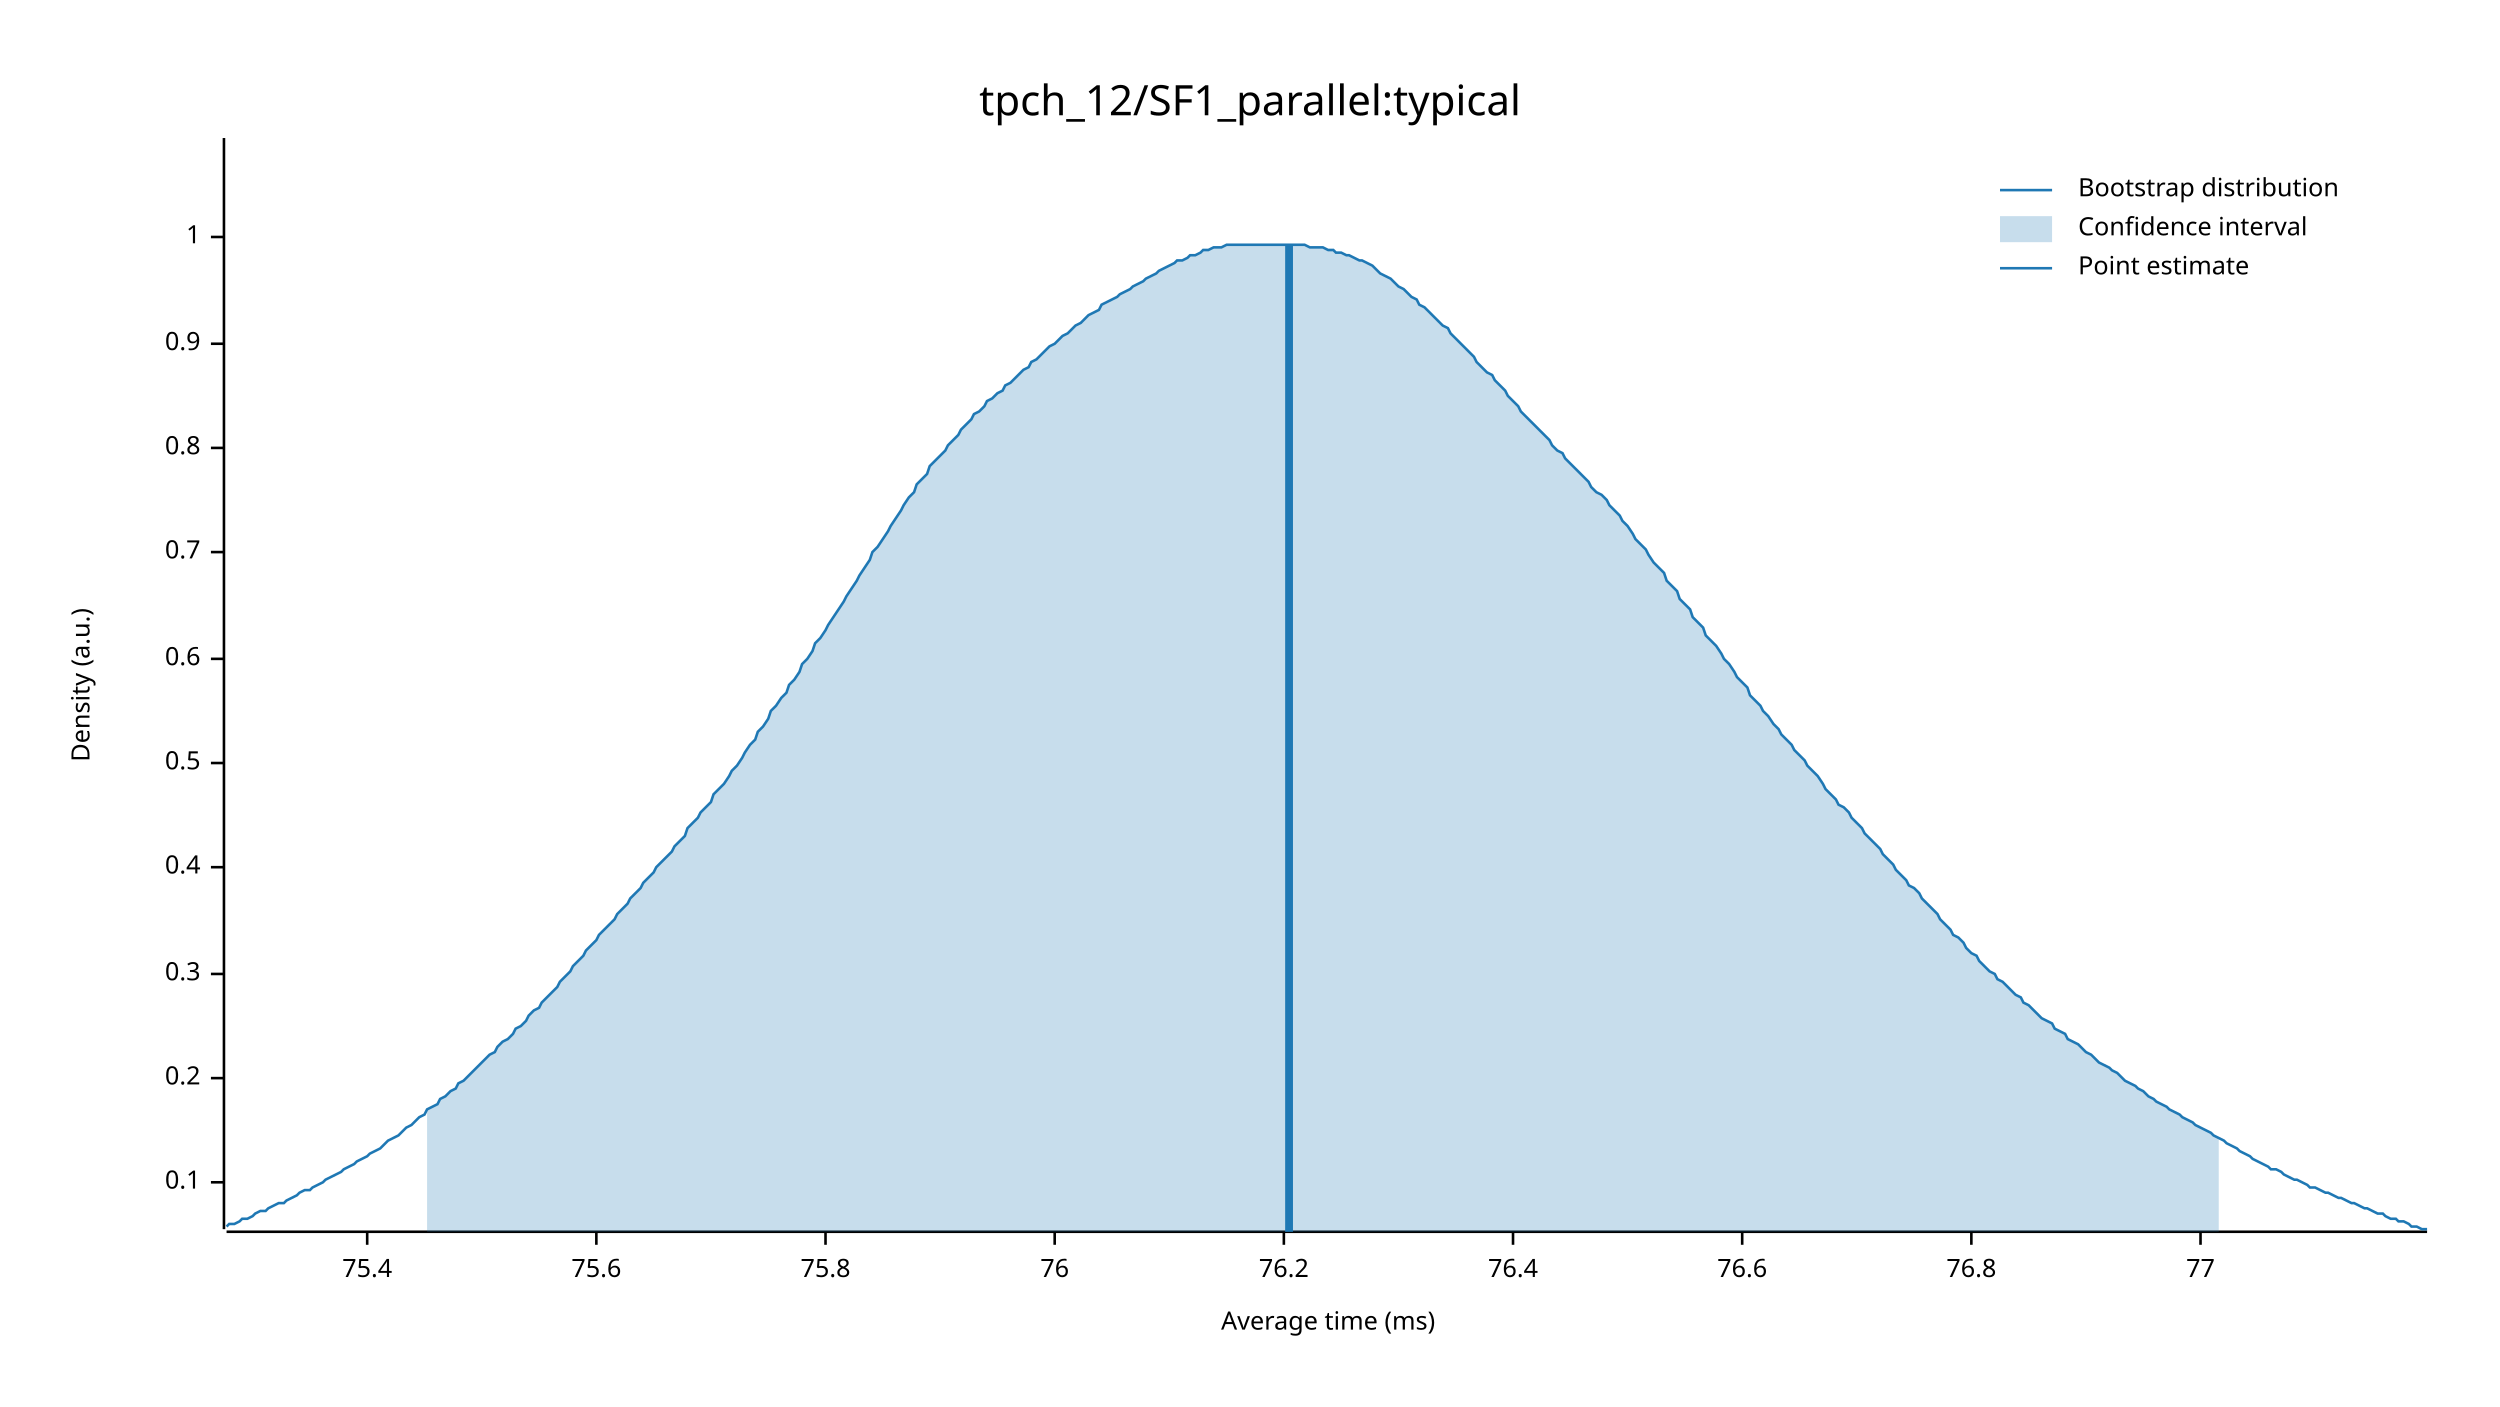
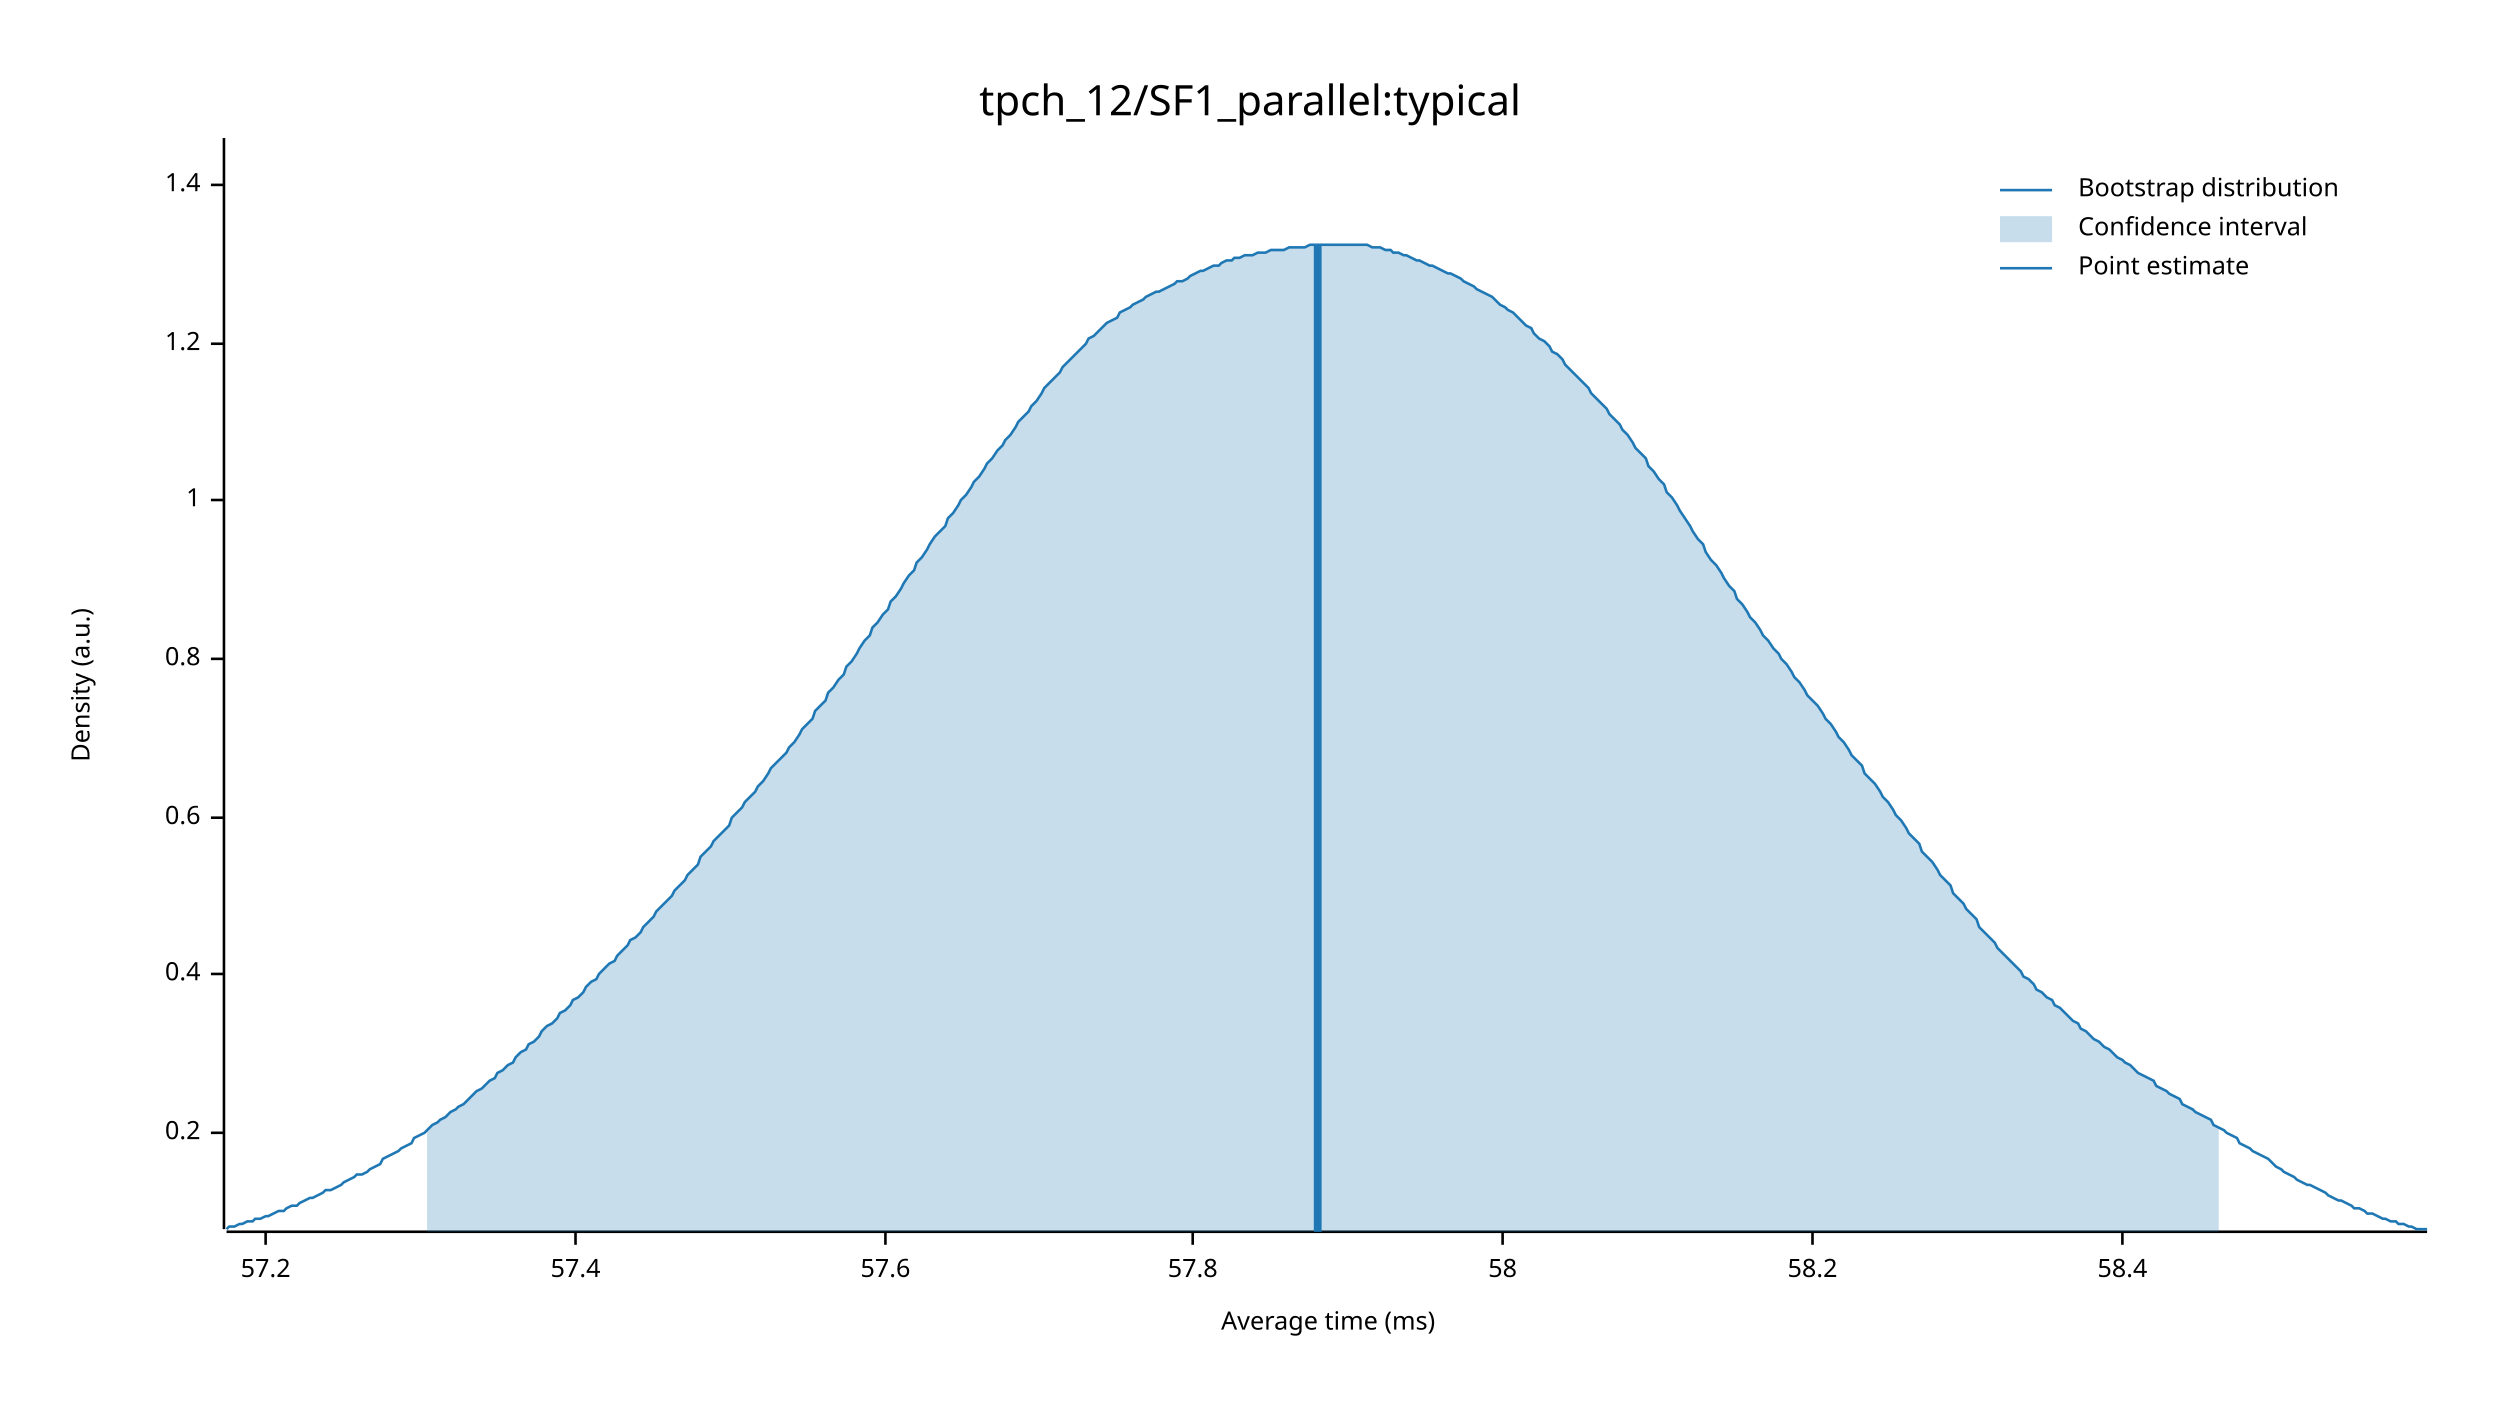
<svg xmlns="http://www.w3.org/2000/svg" width="960" height="540" viewBox="0 0 960 540">
  <text x="480" y="32" dy="0.76em" text-anchor="middle" font-family="sans-serif" font-size="16.129" opacity="1" fill="#000000">
tpch_12/SF1_parallel:typical
</text>
  <text x="27" y="263" dy="0.76em" text-anchor="middle" font-family="sans-serif" font-size="9.677" opacity="1" fill="#000000" transform="rotate(270, 27, 263)">
Density (a.u.)
</text>
  <text x="510" y="513" dy="-0.5ex" text-anchor="middle" font-family="sans-serif" font-size="9.677" opacity="1" fill="#000000">
Average time (ms)
</text>
  <polyline fill="none" opacity="1" stroke="#000000" stroke-width="1" points="86,53 86,472 " />
-   <text x="77" y="454" dy="0.5ex" text-anchor="end" font-family="sans-serif" font-size="9.677" opacity="1" fill="#000000">
- 0.1
- </text>
-   <polyline fill="none" opacity="1" stroke="#000000" stroke-width="1" points="81,454 86,454 " />
-   <text x="77" y="414" dy="0.5ex" text-anchor="end" font-family="sans-serif" font-size="9.677" opacity="1" fill="#000000">
+   <text x="77" y="435" dy="0.5ex" text-anchor="end" font-family="sans-serif" font-size="9.677" opacity="1" fill="#000000">
0.2
</text>
-   <polyline fill="none" opacity="1" stroke="#000000" stroke-width="1" points="81,414 86,414 " />
+   <polyline fill="none" opacity="1" stroke="#000000" stroke-width="1" points="81,435 86,435 " />
  <text x="77" y="374" dy="0.5ex" text-anchor="end" font-family="sans-serif" font-size="9.677" opacity="1" fill="#000000">
- 0.3
+ 0.4
</text>
  <polyline fill="none" opacity="1" stroke="#000000" stroke-width="1" points="81,374 86,374 " />
-   <text x="77" y="333" dy="0.5ex" text-anchor="end" font-family="sans-serif" font-size="9.677" opacity="1" fill="#000000">
- 0.4
- </text>
-   <polyline fill="none" opacity="1" stroke="#000000" stroke-width="1" points="81,333 86,333 " />
-   <text x="77" y="293" dy="0.5ex" text-anchor="end" font-family="sans-serif" font-size="9.677" opacity="1" fill="#000000">
- 0.5
- </text>
-   <polyline fill="none" opacity="1" stroke="#000000" stroke-width="1" points="81,293 86,293 " />
-   <text x="77" y="253" dy="0.5ex" text-anchor="end" font-family="sans-serif" font-size="9.677" opacity="1" fill="#000000">
+   <text x="77" y="314" dy="0.5ex" text-anchor="end" font-family="sans-serif" font-size="9.677" opacity="1" fill="#000000">
0.6
</text>
-   <polyline fill="none" opacity="1" stroke="#000000" stroke-width="1" points="81,253 86,253 " />
-   <text x="77" y="212" dy="0.5ex" text-anchor="end" font-family="sans-serif" font-size="9.677" opacity="1" fill="#000000">
- 0.7
- </text>
-   <polyline fill="none" opacity="1" stroke="#000000" stroke-width="1" points="81,212 86,212 " />
-   <text x="77" y="172" dy="0.5ex" text-anchor="end" font-family="sans-serif" font-size="9.677" opacity="1" fill="#000000">
+   <polyline fill="none" opacity="1" stroke="#000000" stroke-width="1" points="81,314 86,314 " />
+   <text x="77" y="253" dy="0.5ex" text-anchor="end" font-family="sans-serif" font-size="9.677" opacity="1" fill="#000000">
0.8
</text>
-   <polyline fill="none" opacity="1" stroke="#000000" stroke-width="1" points="81,172 86,172 " />
+   <polyline fill="none" opacity="1" stroke="#000000" stroke-width="1" points="81,253 86,253 " />
+   <text x="77" y="192" dy="0.5ex" text-anchor="end" font-family="sans-serif" font-size="9.677" opacity="1" fill="#000000">
+ 1
+ </text>
+   <polyline fill="none" opacity="1" stroke="#000000" stroke-width="1" points="81,192 86,192 " />
  <text x="77" y="132" dy="0.5ex" text-anchor="end" font-family="sans-serif" font-size="9.677" opacity="1" fill="#000000">
- 0.9
+ 1.2
</text>
  <polyline fill="none" opacity="1" stroke="#000000" stroke-width="1" points="81,132 86,132 " />
-   <text x="77" y="91" dy="0.5ex" text-anchor="end" font-family="sans-serif" font-size="9.677" opacity="1" fill="#000000">
- 1
+   <text x="77" y="71" dy="0.5ex" text-anchor="end" font-family="sans-serif" font-size="9.677" opacity="1" fill="#000000">
+ 1.4
</text>
-   <polyline fill="none" opacity="1" stroke="#000000" stroke-width="1" points="81,91 86,91 " />
+   <polyline fill="none" opacity="1" stroke="#000000" stroke-width="1" points="81,71 86,71 " />
  <polyline fill="none" opacity="1" stroke="#000000" stroke-width="1" points="87,473 932,473 " />
-   <text x="141" y="483" dy="0.76em" text-anchor="middle" font-family="sans-serif" font-size="9.677" opacity="1" fill="#000000">
- 75.4
+   <text x="102" y="483" dy="0.76em" text-anchor="middle" font-family="sans-serif" font-size="9.677" opacity="1" fill="#000000">
+ 57.2
</text>
-   <polyline fill="none" opacity="1" stroke="#000000" stroke-width="1" points="141,473 141,478 " />
-   <text x="229" y="483" dy="0.76em" text-anchor="middle" font-family="sans-serif" font-size="9.677" opacity="1" fill="#000000">
- 75.6
+   <polyline fill="none" opacity="1" stroke="#000000" stroke-width="1" points="102,473 102,478 " />
+   <text x="221" y="483" dy="0.76em" text-anchor="middle" font-family="sans-serif" font-size="9.677" opacity="1" fill="#000000">
+ 57.4
</text>
-   <polyline fill="none" opacity="1" stroke="#000000" stroke-width="1" points="229,473 229,478 " />
-   <text x="317" y="483" dy="0.76em" text-anchor="middle" font-family="sans-serif" font-size="9.677" opacity="1" fill="#000000">
- 75.8
+   <polyline fill="none" opacity="1" stroke="#000000" stroke-width="1" points="221,473 221,478 " />
+   <text x="340" y="483" dy="0.76em" text-anchor="middle" font-family="sans-serif" font-size="9.677" opacity="1" fill="#000000">
+ 57.6
</text>
-   <polyline fill="none" opacity="1" stroke="#000000" stroke-width="1" points="317,473 317,478 " />
-   <text x="405" y="483" dy="0.76em" text-anchor="middle" font-family="sans-serif" font-size="9.677" opacity="1" fill="#000000">
- 76
+   <polyline fill="none" opacity="1" stroke="#000000" stroke-width="1" points="340,473 340,478 " />
+   <text x="458" y="483" dy="0.76em" text-anchor="middle" font-family="sans-serif" font-size="9.677" opacity="1" fill="#000000">
+ 57.8
</text>
-   <polyline fill="none" opacity="1" stroke="#000000" stroke-width="1" points="405,473 405,478 " />
-   <text x="493" y="483" dy="0.76em" text-anchor="middle" font-family="sans-serif" font-size="9.677" opacity="1" fill="#000000">
- 76.2
+   <polyline fill="none" opacity="1" stroke="#000000" stroke-width="1" points="458,473 458,478 " />
+   <text x="577" y="483" dy="0.76em" text-anchor="middle" font-family="sans-serif" font-size="9.677" opacity="1" fill="#000000">
+ 58
</text>
-   <polyline fill="none" opacity="1" stroke="#000000" stroke-width="1" points="493,473 493,478 " />
-   <text x="581" y="483" dy="0.76em" text-anchor="middle" font-family="sans-serif" font-size="9.677" opacity="1" fill="#000000">
- 76.4
+   <polyline fill="none" opacity="1" stroke="#000000" stroke-width="1" points="577,473 577,478 " />
+   <text x="696" y="483" dy="0.76em" text-anchor="middle" font-family="sans-serif" font-size="9.677" opacity="1" fill="#000000">
+ 58.2
</text>
-   <polyline fill="none" opacity="1" stroke="#000000" stroke-width="1" points="581,473 581,478 " />
-   <text x="669" y="483" dy="0.76em" text-anchor="middle" font-family="sans-serif" font-size="9.677" opacity="1" fill="#000000">
- 76.6
+   <polyline fill="none" opacity="1" stroke="#000000" stroke-width="1" points="696,473 696,478 " />
+   <text x="815" y="483" dy="0.76em" text-anchor="middle" font-family="sans-serif" font-size="9.677" opacity="1" fill="#000000">
+ 58.4
</text>
-   <polyline fill="none" opacity="1" stroke="#000000" stroke-width="1" points="669,473 669,478 " />
-   <text x="757" y="483" dy="0.76em" text-anchor="middle" font-family="sans-serif" font-size="9.677" opacity="1" fill="#000000">
- 76.8
- </text>
-   <polyline fill="none" opacity="1" stroke="#000000" stroke-width="1" points="757,473 757,478 " />
-   <text x="845" y="483" dy="0.76em" text-anchor="middle" font-family="sans-serif" font-size="9.677" opacity="1" fill="#000000">
- 77
- </text>
-   <polyline fill="none" opacity="1" stroke="#000000" stroke-width="1" points="845,473 845,478 " />
-   <polyline fill="none" opacity="1" stroke="#1F78B4" stroke-width="1" points="87,471 88,470 90,470 92,469 93,468 95,468 97,467 98,466 100,465 102,465 103,464 105,463 107,462 109,462 110,461 112,460 114,459 115,458 117,457 119,457 120,456 122,455 124,454 125,453 127,452 129,451 131,450 132,449 134,448 136,447 137,446 139,445 141,444 142,443 144,442 146,441 147,440 149,438 151,437 153,436 154,435 156,433 158,432 159,431 161,429 163,428 164,426 166,425 168,424 169,422 171,421 173,419 175,418 176,416 178,415 180,413 181,412 183,410 185,408 186,407 188,405 190,404 191,402 193,400 195,399 197,397 198,395 200,394 202,392 203,390 205,388 207,387 208,385 210,383 212,381 214,379 215,377 217,375 219,373 220,371 222,369 224,367 225,365 227,363 229,361 230,359 232,357 234,355 236,353 237,351 239,349 241,347 242,345 244,343 246,341 247,339 249,337 251,335 252,333 254,331 256,329 258,327 259,325 261,323 263,321 264,318 266,316 268,314 269,312 271,310 273,308 274,305 276,303 278,301 280,298 281,296 283,294 285,291 286,289 288,286 290,284 291,281 293,279 295,276 296,273 298,271 300,268 302,266 303,263 305,261 307,258 308,255 310,253 312,250 313,247 315,245 317,242 318,240 320,237 322,234 324,231 325,229 327,226 329,223 330,221 332,218 334,215 335,212 337,210 339,207 341,204 342,202 344,199 346,196 347,194 349,191 351,189 352,186 354,184 356,182 357,179 359,177 361,175 363,173 364,171 366,169 368,167 369,165 371,163 373,161 374,159 376,158 378,156 379,154 381,153 383,151 385,150 386,148 388,147 390,145 391,144 393,142 395,141 396,139 398,138 400,136 401,135 403,133 405,132 407,130 408,129 410,128 412,126 413,125 415,124 417,122 418,121 420,120 422,119 423,117 425,116 427,115 429,114 430,113 432,112 434,111 435,110 437,109 439,108 440,107 442,106 444,105 445,104 447,103 449,102 451,101 452,100 454,100 456,99 457,98 459,98 461,97 462,96 464,96 466,95 468,95 469,95 471,94 473,94 474,94 476,94 478,94 479,94 481,94 483,94 484,94 486,94 488,94 490,94 491,94 493,94 495,94 496,94 498,94 500,94 501,94 503,95 505,95 506,95 508,95 510,96 512,96 513,97 515,97 517,98 518,98 520,99 522,100 523,100 525,101 527,102 528,103 530,105 532,106 534,107 535,108 537,110 539,111 540,112 542,114 544,115 545,117 547,118 549,120 550,121 552,123 554,125 556,126 557,128 559,130 561,132 562,133 564,135 566,137 567,139 569,141 571,143 573,144 574,146 576,148 578,150 579,152 581,154 583,156 584,158 586,160 588,162 589,163 591,165 593,167 595,169 596,171 598,173 600,174 601,176 603,178 605,180 606,181 608,183 610,185 611,187 613,189 615,190 617,192 618,194 620,196 622,198 623,200 625,202 627,205 628,207 630,209 632,211 633,213 635,216 637,218 639,220 640,223 642,225 644,227 645,230 647,232 649,234 650,237 652,239 654,241 655,244 657,246 659,248 661,251 662,253 664,255 666,258 667,260 669,262 671,264 672,267 674,269 676,271 677,273 679,275 681,278 683,280 684,282 686,284 688,286 689,288 691,290 693,292 694,294 696,296 698,298 700,301 701,303 703,305 705,307 706,309 708,310 710,312 711,314 713,316 715,318 716,320 718,322 720,324 722,326 723,328 725,330 727,332 728,334 730,336 732,338 733,340 735,341 737,343 738,345 740,347 742,349 744,351 745,353 747,355 749,357 750,359 752,360 754,362 755,364 757,366 759,367 760,369 762,371 764,373 766,374 767,376 769,377 771,379 772,380 774,382 776,383 777,385 779,386 781,388 782,389 784,391 786,392 788,393 789,395 791,396 793,397 794,399 796,400 798,401 799,402 801,404 803,405 804,406 806,408 808,409 810,410 811,411 813,412 815,414 816,415 818,416 820,417 821,418 823,419 825,421 827,422 828,423 830,424 832,425 833,426 835,427 837,428 838,429 840,430 842,431 843,432 845,433 847,434 849,435 850,436 852,437 854,438 855,439 857,440 859,441 860,442 862,443 864,444 865,445 867,446 869,447 871,448 872,449 874,449 876,450 877,451 879,452 881,453 882,453 884,454 886,455 887,456 889,456 891,457 893,458 894,458 896,459 898,460 899,460 901,461 903,462 904,462 906,463 908,464 909,464 911,465 913,466 915,466 916,467 918,468 920,468 921,469 923,469 925,470 926,471 928,471 930,472 932,472 " />
-   <polygon opacity="0.25" fill="#1F78B4" points="164,426 166,425 168,424 169,422 171,421 173,419 175,418 176,416 178,415 180,413 181,412 183,410 185,408 186,407 188,405 190,404 191,402 193,400 195,399 197,397 198,395 200,394 202,392 203,390 205,388 207,387 208,385 210,383 212,381 214,379 215,377 217,375 219,373 220,371 222,369 224,367 225,365 227,363 229,361 230,359 232,357 234,355 236,353 237,351 239,349 241,347 242,345 244,343 246,341 247,339 249,337 251,335 252,333 254,331 256,329 258,327 259,325 261,323 263,321 264,318 266,316 268,314 269,312 271,310 273,308 274,305 276,303 278,301 280,298 281,296 283,294 285,291 286,289 288,286 290,284 291,281 293,279 295,276 296,273 298,271 300,268 302,266 303,263 305,261 307,258 308,255 310,253 312,250 313,247 315,245 317,242 318,240 320,237 322,234 324,231 325,229 327,226 329,223 330,221 332,218 334,215 335,212 337,210 339,207 341,204 342,202 344,199 346,196 347,194 349,191 351,189 352,186 354,184 356,182 357,179 359,177 361,175 363,173 364,171 366,169 368,167 369,165 371,163 373,161 374,159 376,158 378,156 379,154 381,153 383,151 385,150 386,148 388,147 390,145 391,144 393,142 395,141 396,139 398,138 400,136 401,135 403,133 405,132 407,130 408,129 410,128 412,126 413,125 415,124 417,122 418,121 420,120 422,119 423,117 425,116 427,115 429,114 430,113 432,112 434,111 435,110 437,109 439,108 440,107 442,106 444,105 445,104 447,103 449,102 451,101 452,100 454,100 456,99 457,98 459,98 461,97 462,96 464,96 466,95 468,95 469,95 471,94 473,94 474,94 476,94 478,94 479,94 481,94 483,94 484,94 486,94 488,94 490,94 491,94 493,94 495,94 496,94 498,94 500,94 501,94 503,95 505,95 506,95 508,95 510,96 512,96 513,97 515,97 517,98 518,98 520,99 522,100 523,100 525,101 527,102 528,103 530,105 532,106 534,107 535,108 537,110 539,111 540,112 542,114 544,115 545,117 547,118 549,120 550,121 552,123 554,125 556,126 557,128 559,130 561,132 562,133 564,135 566,137 567,139 569,141 571,143 573,144 574,146 576,148 578,150 579,152 581,154 583,156 584,158 586,160 588,162 589,163 591,165 593,167 595,169 596,171 598,173 600,174 601,176 603,178 605,180 606,181 608,183 610,185 611,187 613,189 615,190 617,192 618,194 620,196 622,198 623,200 625,202 627,205 628,207 630,209 632,211 633,213 635,216 637,218 639,220 640,223 642,225 644,227 645,230 647,232 649,234 650,237 652,239 654,241 655,244 657,246 659,248 661,251 662,253 664,255 666,258 667,260 669,262 671,264 672,267 674,269 676,271 677,273 679,275 681,278 683,280 684,282 686,284 688,286 689,288 691,290 693,292 694,294 696,296 698,298 700,301 701,303 703,305 705,307 706,309 708,310 710,312 711,314 713,316 715,318 716,320 718,322 720,324 722,326 723,328 725,330 727,332 728,334 730,336 732,338 733,340 735,341 737,343 738,345 740,347 742,349 744,351 745,353 747,355 749,357 750,359 752,360 754,362 755,364 757,366 759,367 760,369 762,371 764,373 766,374 767,376 769,377 771,379 772,380 774,382 776,383 777,385 779,386 781,388 782,389 784,391 786,392 788,393 789,395 791,396 793,397 794,399 796,400 798,401 799,402 801,404 803,405 804,406 806,408 808,409 810,410 811,411 813,412 815,414 816,415 818,416 820,417 821,418 823,419 825,421 827,422 828,423 830,424 832,425 833,426 835,427 837,428 838,429 840,430 842,431 843,432 845,433 847,434 849,435 850,436 852,437 852,473 164,473 " />
-   <polyline fill="none" opacity="1" stroke="#1F78B4" stroke-width="3" points="495,473 495,94 " />
+   <polyline fill="none" opacity="1" stroke="#000000" stroke-width="1" points="815,473 815,478 " />
+   <polyline fill="none" opacity="1" stroke="#1F78B4" stroke-width="1" points="87,472 88,471 90,471 92,470 93,470 95,469 97,469 98,468 100,468 102,467 103,467 105,466 107,465 109,465 110,464 112,463 114,463 115,462 117,461 119,460 120,460 122,459 124,458 125,457 127,457 129,456 131,455 132,454 134,453 136,452 137,451 139,451 141,450 142,449 144,448 146,447 147,445 149,444 151,443 153,442 154,441 156,440 158,439 159,437 161,436 163,435 164,434 166,432 168,431 169,430 171,429 173,427 175,426 176,425 178,424 180,422 181,421 183,419 185,418 186,417 188,415 190,414 191,412 193,411 195,409 197,408 198,406 200,404 202,403 203,401 205,400 207,398 208,396 210,394 212,393 214,391 215,389 217,388 219,386 220,384 222,383 224,381 225,379 227,377 229,376 230,374 232,372 234,370 236,369 237,367 239,365 241,363 242,361 244,360 246,358 247,356 249,354 251,352 252,350 254,348 256,346 258,344 259,342 261,340 263,338 264,336 266,334 268,332 269,329 271,327 273,325 274,323 276,321 278,319 280,317 281,314 283,312 285,310 286,308 288,306 290,304 291,302 293,300 295,297 296,295 298,293 300,291 302,289 303,287 305,285 307,282 308,280 310,278 312,276 313,273 315,271 317,269 318,266 320,264 322,261 324,259 325,256 327,254 329,251 330,249 332,246 334,244 335,241 337,239 339,236 341,234 342,231 344,229 346,226 347,224 349,221 351,219 352,216 354,214 356,211 357,209 359,206 361,204 363,202 364,199 366,197 368,194 369,192 371,190 373,187 374,185 376,183 378,180 379,178 381,176 383,173 385,171 386,169 388,167 390,164 391,162 393,160 395,158 396,156 398,154 400,151 401,149 403,147 405,145 407,143 408,141 410,139 412,137 413,136 415,134 417,132 418,130 420,129 422,127 423,126 425,124 427,123 429,122 430,120 432,119 434,118 435,117 437,116 439,115 440,114 442,113 444,112 445,112 447,111 449,110 451,109 452,108 454,108 456,107 457,106 459,105 461,104 462,104 464,103 466,102 468,102 469,101 471,100 473,100 474,99 476,99 478,98 479,98 481,98 483,97 484,97 486,97 488,96 490,96 491,96 493,96 495,95 496,95 498,95 500,95 501,95 503,94 505,94 506,94 508,94 510,94 512,94 513,94 515,94 517,94 518,94 520,94 522,94 523,94 525,94 527,95 528,95 530,95 532,96 534,96 535,97 537,97 539,98 540,98 542,99 544,100 545,100 547,101 549,102 550,102 552,103 554,104 556,105 557,105 559,106 561,107 562,108 564,109 566,110 567,111 569,112 571,113 573,114 574,115 576,117 578,118 579,119 581,120 583,122 584,123 586,125 588,126 589,128 591,130 593,131 595,133 596,135 598,136 600,138 601,140 603,142 605,144 606,145 608,147 610,149 611,151 613,153 615,155 617,157 618,159 620,161 622,163 623,165 625,167 627,170 628,172 630,174 632,176 633,179 635,181 637,184 639,186 640,189 642,191 644,194 645,196 647,199 649,202 650,204 652,207 654,209 655,212 657,215 659,217 661,220 662,222 664,225 666,227 667,230 669,232 671,235 672,237 674,239 676,242 677,244 679,246 681,249 683,251 684,253 686,255 688,258 689,260 691,262 693,265 694,267 696,269 698,271 700,274 701,276 703,278 705,281 706,283 708,285 710,288 711,290 713,292 715,294 716,297 718,299 720,301 722,304 723,306 725,308 727,311 728,313 730,315 732,318 733,320 735,322 737,324 738,327 740,329 742,331 744,334 745,336 747,338 749,340 750,343 752,345 754,347 755,349 757,351 759,353 760,356 762,358 764,360 766,362 767,364 769,366 771,368 772,369 774,371 776,373 777,375 779,376 781,378 782,380 784,381 786,383 788,384 789,386 791,387 793,389 794,390 796,392 798,393 799,395 801,396 803,398 804,399 806,400 808,402 810,403 811,404 813,406 815,407 816,408 818,409 820,411 821,412 823,413 825,414 827,415 828,417 830,418 832,419 833,420 835,421 837,422 838,424 840,425 842,426 843,427 845,428 847,429 849,430 850,432 852,433 854,434 855,435 857,436 859,437 860,439 862,440 864,441 865,442 867,443 869,444 871,445 872,446 874,448 876,449 877,450 879,451 881,452 882,453 884,454 886,455 887,455 889,456 891,457 893,458 894,459 896,460 898,461 899,461 901,462 903,463 904,464 906,464 908,465 909,466 911,466 913,467 915,468 916,468 918,469 920,469 921,470 923,470 925,471 926,471 928,472 930,472 932,472 " />
+   <polygon opacity="0.25" fill="#1F78B4" points="164,434 166,432 168,431 169,430 171,429 173,427 175,426 176,425 178,424 180,422 181,421 183,419 185,418 186,417 188,415 190,414 191,412 193,411 195,409 197,408 198,406 200,404 202,403 203,401 205,400 207,398 208,396 210,394 212,393 214,391 215,389 217,388 219,386 220,384 222,383 224,381 225,379 227,377 229,376 230,374 232,372 234,370 236,369 237,367 239,365 241,363 242,361 244,360 246,358 247,356 249,354 251,352 252,350 254,348 256,346 258,344 259,342 261,340 263,338 264,336 266,334 268,332 269,329 271,327 273,325 274,323 276,321 278,319 280,317 281,314 283,312 285,310 286,308 288,306 290,304 291,302 293,300 295,297 296,295 298,293 300,291 302,289 303,287 305,285 307,282 308,280 310,278 312,276 313,273 315,271 317,269 318,266 320,264 322,261 324,259 325,256 327,254 329,251 330,249 332,246 334,244 335,241 337,239 339,236 341,234 342,231 344,229 346,226 347,224 349,221 351,219 352,216 354,214 356,211 357,209 359,206 361,204 363,202 364,199 366,197 368,194 369,192 371,190 373,187 374,185 376,183 378,180 379,178 381,176 383,173 385,171 386,169 388,167 390,164 391,162 393,160 395,158 396,156 398,154 400,151 401,149 403,147 405,145 407,143 408,141 410,139 412,137 413,136 415,134 417,132 418,130 420,129 422,127 423,126 425,124 427,123 429,122 430,120 432,119 434,118 435,117 437,116 439,115 440,114 442,113 444,112 445,112 447,111 449,110 451,109 452,108 454,108 456,107 457,106 459,105 461,104 462,104 464,103 466,102 468,102 469,101 471,100 473,100 474,99 476,99 478,98 479,98 481,98 483,97 484,97 486,97 488,96 490,96 491,96 493,96 495,95 496,95 498,95 500,95 501,95 503,94 505,94 506,94 508,94 510,94 512,94 513,94 515,94 517,94 518,94 520,94 522,94 523,94 525,94 527,95 528,95 530,95 532,96 534,96 535,97 537,97 539,98 540,98 542,99 544,100 545,100 547,101 549,102 550,102 552,103 554,104 556,105 557,105 559,106 561,107 562,108 564,109 566,110 567,111 569,112 571,113 573,114 574,115 576,117 578,118 579,119 581,120 583,122 584,123 586,125 588,126 589,128 591,130 593,131 595,133 596,135 598,136 600,138 601,140 603,142 605,144 606,145 608,147 610,149 611,151 613,153 615,155 617,157 618,159 620,161 622,163 623,165 625,167 627,170 628,172 630,174 632,176 633,179 635,181 637,184 639,186 640,189 642,191 644,194 645,196 647,199 649,202 650,204 652,207 654,209 655,212 657,215 659,217 661,220 662,222 664,225 666,227 667,230 669,232 671,235 672,237 674,239 676,242 677,244 679,246 681,249 683,251 684,253 686,255 688,258 689,260 691,262 693,265 694,267 696,269 698,271 700,274 701,276 703,278 705,281 706,283 708,285 710,288 711,290 713,292 715,294 716,297 718,299 720,301 722,304 723,306 725,308 727,311 728,313 730,315 732,318 733,320 735,322 737,324 738,327 740,329 742,331 744,334 745,336 747,338 749,340 750,343 752,345 754,347 755,349 757,351 759,353 760,356 762,358 764,360 766,362 767,364 769,366 771,368 772,369 774,371 776,373 777,375 779,376 781,378 782,380 784,381 786,383 788,384 789,386 791,387 793,389 794,390 796,392 798,393 799,395 801,396 803,398 804,399 806,400 808,402 810,403 811,404 813,406 815,407 816,408 818,409 820,411 821,412 823,413 825,414 827,415 828,417 830,418 832,419 833,420 835,421 837,422 838,424 840,425 842,426 843,427 845,428 847,429 849,430 850,432 852,433 852,473 164,473 " />
+   <polyline fill="none" opacity="1" stroke="#1F78B4" stroke-width="3" points="506,473 506,94 " />
  <text x="798" y="68" dy="0.76em" text-anchor="start" font-family="sans-serif" font-size="9.677" opacity="1" fill="#000000">
Bootstrap distribution
</text>
  <text x="798" y="83" dy="0.76em" text-anchor="start" font-family="sans-serif" font-size="9.677" opacity="1" fill="#000000">
Confidence interval
</text>
  <text x="798" y="98" dy="0.76em" text-anchor="start" font-family="sans-serif" font-size="9.677" opacity="1" fill="#000000">
Point estimate
</text>
  <polyline fill="none" opacity="1" stroke="#1F78B4" stroke-width="1" points="768,73 788,73 " />
  <rect x="768" y="83" width="20" height="10" opacity="0.25" fill="#1F78B4" stroke="none" />
  <polyline fill="none" opacity="1" stroke="#1F78B4" stroke-width="1" points="768,103 788,103 " />
</svg>
